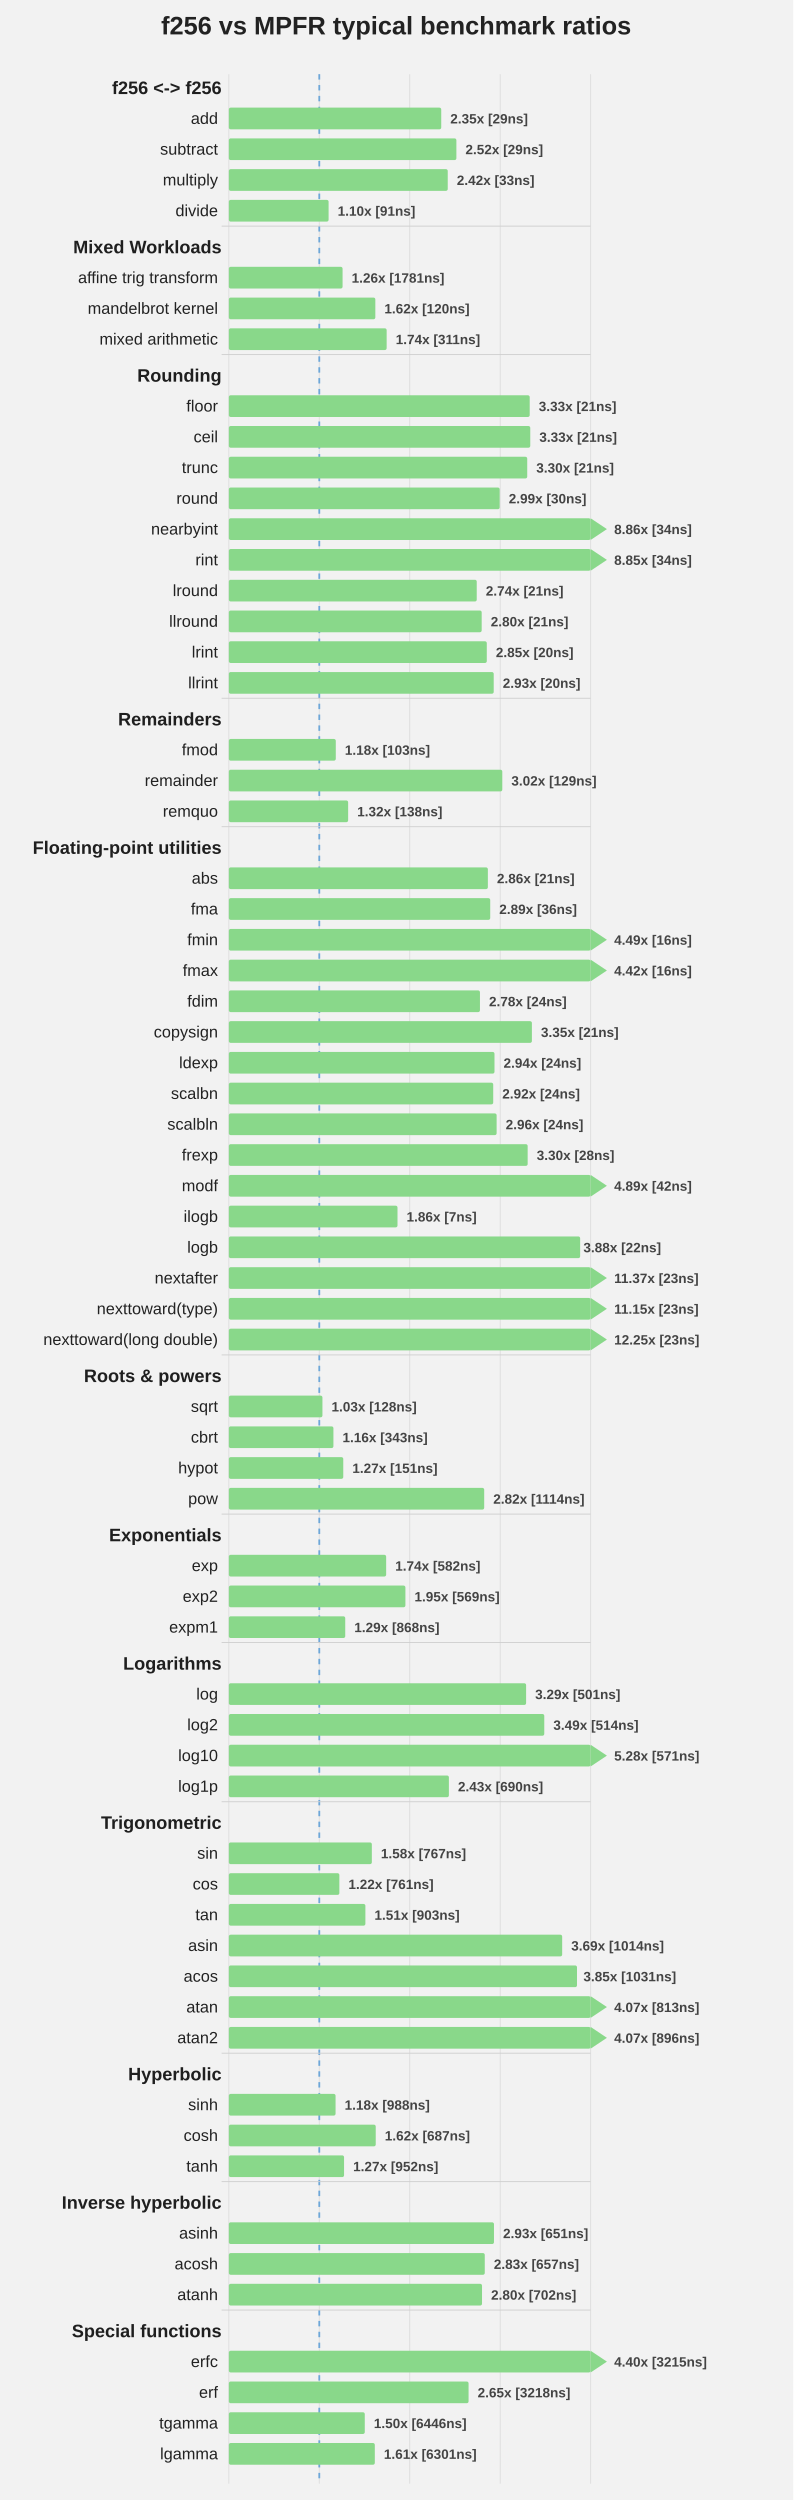
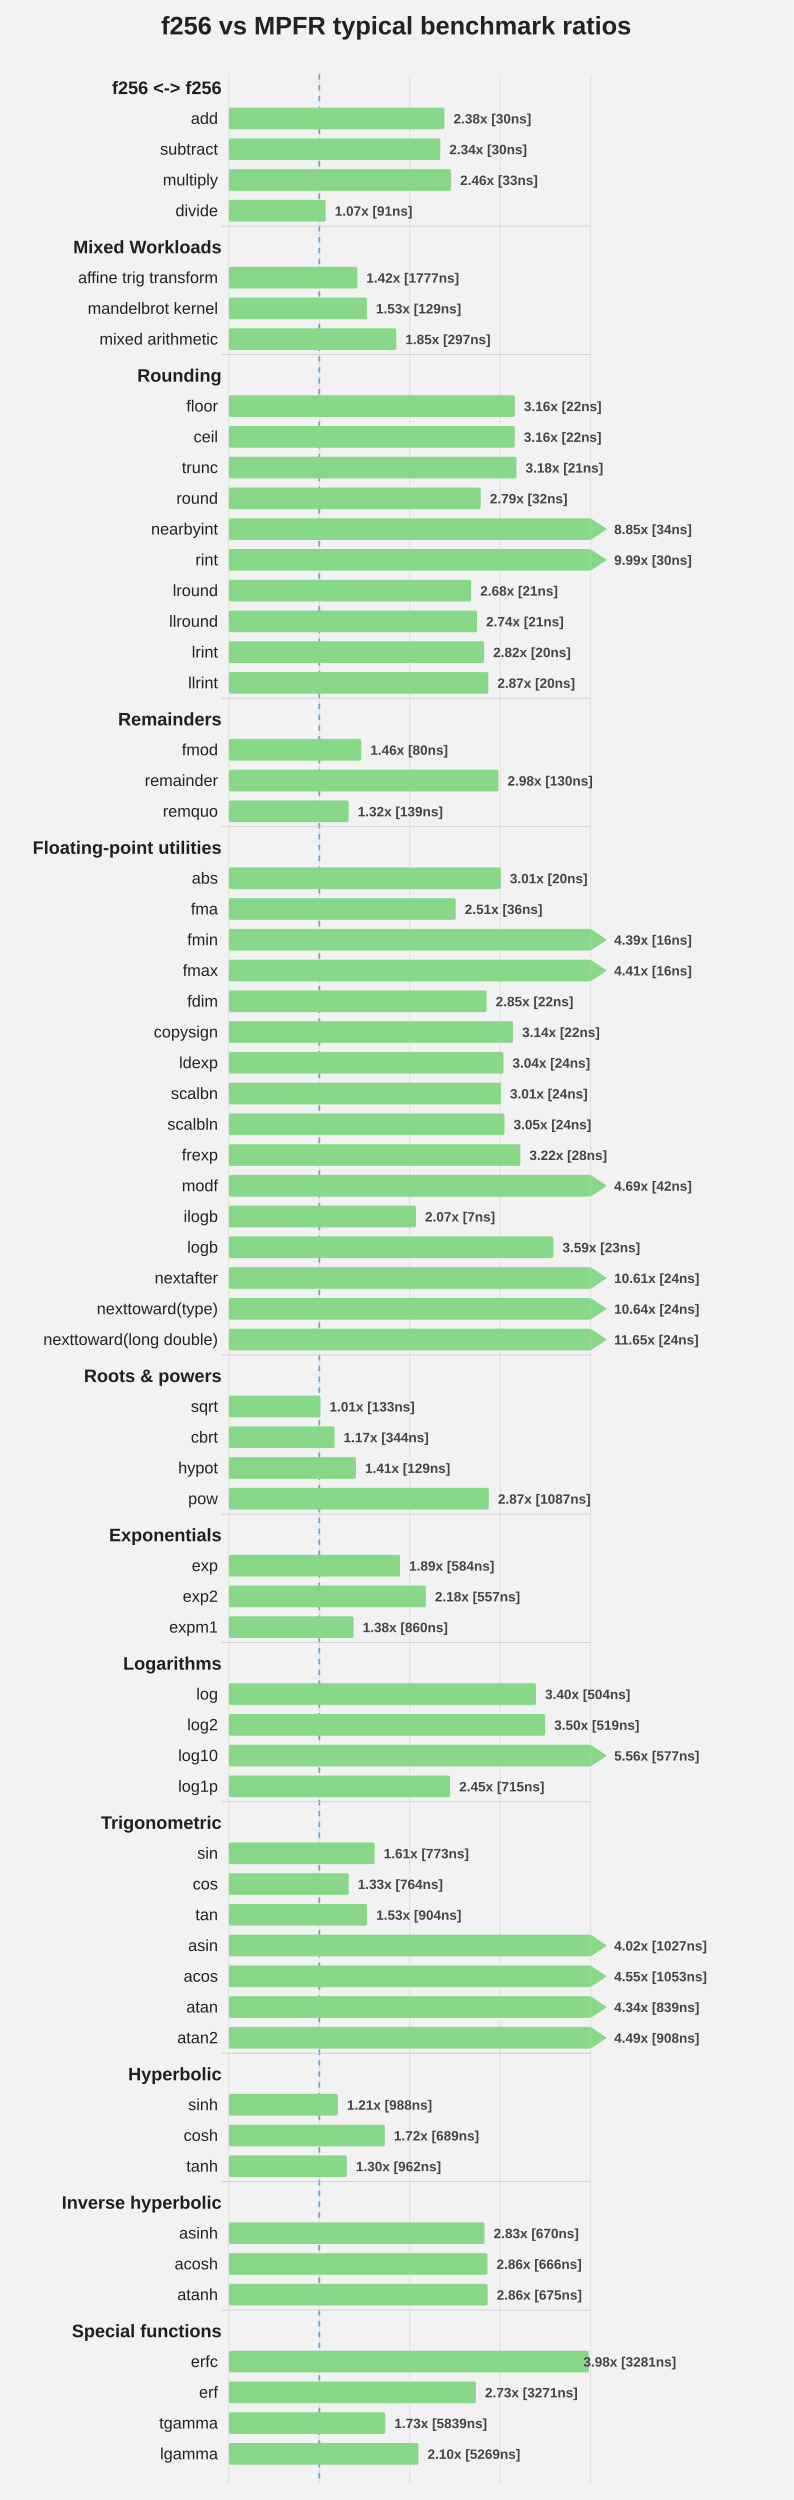
<svg xmlns="http://www.w3.org/2000/svg" width="877" height="2764" viewBox="0 0 877 2764">
  <rect x="0" y="0" width="877" height="2764" fill="#f2f2f2" />
  <text x="438" y="38" text-anchor="middle" font-family="Segoe UI, Arial, sans-serif" font-size="28" font-weight="600" fill="#222222">f256 vs MPFR typical benchmark ratios</text>
  <line x1="253" y1="82" x2="253" y2="2746" stroke="#dddddd" stroke-width="1" />
  <line x1="353" y1="82" x2="353" y2="2746" stroke="#dddddd" stroke-width="1" />
  <line x1="453" y1="82" x2="453" y2="2746" stroke="#dddddd" stroke-width="1" />
  <line x1="553" y1="82" x2="553" y2="2746" stroke="#dddddd" stroke-width="1" />
  <line x1="653" y1="82" x2="653" y2="2746" stroke="#dddddd" stroke-width="1" />
  <line x1="353" y1="82" x2="353" y2="2746" stroke="#6da7d9" stroke-width="2" stroke-dasharray="6,6" />
  <text x="245" y="104" text-anchor="end" font-family="Segoe UI, Arial, sans-serif" font-size="20" font-weight="700" fill="#1f1f1f">f256 &lt;-&gt; f256</text>
  <text x="241" y="137" text-anchor="end" font-family="Segoe UI, Arial, sans-serif" font-size="18" fill="#222222">add</text>
-   <rect x="253" y="119" width="234.827" height="24" rx="2" ry="2" fill="#89d88a" />
-   <text x="497.827" y="136.5" text-anchor="start" font-family="Segoe UI, Arial, sans-serif" font-size="15" font-weight="600" fill="#444444">2.35x [29ns]</text>
+   <rect x="253" y="119" width="238.454" height="24" rx="2" ry="2" fill="#89d88a" />
+   <text x="501.454" y="136.5" text-anchor="start" font-family="Segoe UI, Arial, sans-serif" font-size="15" font-weight="600" fill="#444444">2.38x [30ns]</text>
  <text x="241" y="171" text-anchor="end" font-family="Segoe UI, Arial, sans-serif" font-size="18" fill="#222222">subtract</text>
-   <rect x="253" y="153" width="251.583" height="24" rx="2" ry="2" fill="#89d88a" />
-   <text x="514.583" y="170.5" text-anchor="start" font-family="Segoe UI, Arial, sans-serif" font-size="15" font-weight="600" fill="#444444">2.52x [29ns]</text>
+   <rect x="253" y="153" width="233.759" height="24" rx="2" ry="2" fill="#89d88a" />
+   <text x="496.759" y="170.5" text-anchor="start" font-family="Segoe UI, Arial, sans-serif" font-size="15" font-weight="600" fill="#444444">2.34x [30ns]</text>
  <text x="241" y="205" text-anchor="end" font-family="Segoe UI, Arial, sans-serif" font-size="18" fill="#222222">multiply</text>
-   <rect x="253" y="187" width="242.034" height="24" rx="2" ry="2" fill="#89d88a" />
-   <text x="505.034" y="204.5" text-anchor="start" font-family="Segoe UI, Arial, sans-serif" font-size="15" font-weight="600" fill="#444444">2.42x [33ns]</text>
+   <rect x="253" y="187" width="245.743" height="24" rx="2" ry="2" fill="#89d88a" />
+   <text x="508.743" y="204.5" text-anchor="start" font-family="Segoe UI, Arial, sans-serif" font-size="15" font-weight="600" fill="#444444">2.46x [33ns]</text>
  <text x="241" y="239" text-anchor="end" font-family="Segoe UI, Arial, sans-serif" font-size="18" fill="#222222">divide</text>
-   <rect x="253" y="221" width="110.3" height="24" rx="2" ry="2" fill="#89d88a" />
-   <text x="373.3" y="238.5" text-anchor="start" font-family="Segoe UI, Arial, sans-serif" font-size="15" font-weight="600" fill="#444444">1.10x [91ns]</text>
+   <rect x="253" y="221" width="107.067" height="24" rx="2" ry="2" fill="#89d88a" />
+   <text x="370.067" y="238.5" text-anchor="start" font-family="Segoe UI, Arial, sans-serif" font-size="15" font-weight="600" fill="#444444">1.07x [91ns]</text>
  <line x1="245" y1="250" x2="653" y2="250" stroke="#cfcfcf" stroke-width="1" />
  <text x="245" y="280" text-anchor="end" font-family="Segoe UI, Arial, sans-serif" font-size="20" font-weight="700" fill="#1f1f1f">Mixed Workloads</text>
  <text x="241" y="313" text-anchor="end" font-family="Segoe UI, Arial, sans-serif" font-size="18" fill="#222222">affine trig transform</text>
-   <rect x="253" y="295" width="125.745" height="24" rx="2" ry="2" fill="#89d88a" />
-   <text x="388.745" y="312.5" text-anchor="start" font-family="Segoe UI, Arial, sans-serif" font-size="15" font-weight="600" fill="#444444">1.26x [1781ns]</text>
+   <rect x="253" y="295" width="142.008" height="24" rx="2" ry="2" fill="#89d88a" />
+   <text x="405.008" y="312.5" text-anchor="start" font-family="Segoe UI, Arial, sans-serif" font-size="15" font-weight="600" fill="#444444">1.42x [1777ns]</text>
  <text x="241" y="347" text-anchor="end" font-family="Segoe UI, Arial, sans-serif" font-size="18" fill="#222222">mandelbrot kernel</text>
-   <rect x="253" y="329" width="161.962" height="24" rx="2" ry="2" fill="#89d88a" />
-   <text x="424.962" y="346.5" text-anchor="start" font-family="Segoe UI, Arial, sans-serif" font-size="15" font-weight="600" fill="#444444">1.62x [120ns]</text>
+   <rect x="253" y="329" width="152.666" height="24" rx="2" ry="2" fill="#89d88a" />
+   <text x="415.666" y="346.5" text-anchor="start" font-family="Segoe UI, Arial, sans-serif" font-size="15" font-weight="600" fill="#444444">1.53x [129ns]</text>
  <text x="241" y="381" text-anchor="end" font-family="Segoe UI, Arial, sans-serif" font-size="18" fill="#222222">mixed arithmetic</text>
-   <rect x="253" y="363" width="174.484" height="24" rx="2" ry="2" fill="#89d88a" />
-   <text x="437.484" y="380.5" text-anchor="start" font-family="Segoe UI, Arial, sans-serif" font-size="15" font-weight="600" fill="#444444">1.74x [311ns]</text>
+   <rect x="253" y="363" width="185.164" height="24" rx="2" ry="2" fill="#89d88a" />
+   <text x="448.164" y="380.5" text-anchor="start" font-family="Segoe UI, Arial, sans-serif" font-size="15" font-weight="600" fill="#444444">1.85x [297ns]</text>
  <line x1="245" y1="392" x2="653" y2="392" stroke="#cfcfcf" stroke-width="1" />
  <text x="245" y="422" text-anchor="end" font-family="Segoe UI, Arial, sans-serif" font-size="20" font-weight="700" fill="#1f1f1f">Rounding</text>
  <text x="241" y="455" text-anchor="end" font-family="Segoe UI, Arial, sans-serif" font-size="18" fill="#222222">floor</text>
-   <rect x="253" y="437" width="332.642" height="24" rx="2" ry="2" fill="#89d88a" />
-   <text x="595.642" y="454.5" text-anchor="start" font-family="Segoe UI, Arial, sans-serif" font-size="15" font-weight="600" fill="#444444">3.33x [21ns]</text>
+   <rect x="253" y="437" width="316.235" height="24" rx="2" ry="2" fill="#89d88a" />
+   <text x="579.235" y="454.5" text-anchor="start" font-family="Segoe UI, Arial, sans-serif" font-size="15" font-weight="600" fill="#444444">3.16x [22ns]</text>
  <text x="241" y="489" text-anchor="end" font-family="Segoe UI, Arial, sans-serif" font-size="18" fill="#222222">ceil</text>
-   <rect x="253" y="471" width="333.262" height="24" rx="2" ry="2" fill="#89d88a" />
-   <text x="596.262" y="488.5" text-anchor="start" font-family="Segoe UI, Arial, sans-serif" font-size="15" font-weight="600" fill="#444444">3.33x [21ns]</text>
+   <rect x="253" y="471" width="316.145" height="24" rx="2" ry="2" fill="#89d88a" />
+   <text x="579.145" y="488.5" text-anchor="start" font-family="Segoe UI, Arial, sans-serif" font-size="15" font-weight="600" fill="#444444">3.16x [22ns]</text>
  <text x="241" y="523" text-anchor="end" font-family="Segoe UI, Arial, sans-serif" font-size="18" fill="#222222">trunc</text>
-   <rect x="253" y="505" width="329.904" height="24" rx="2" ry="2" fill="#89d88a" />
-   <text x="592.904" y="522.5" text-anchor="start" font-family="Segoe UI, Arial, sans-serif" font-size="15" font-weight="600" fill="#444444">3.30x [21ns]</text>
+   <rect x="253" y="505" width="318.027" height="24" rx="2" ry="2" fill="#89d88a" />
+   <text x="581.027" y="522.5" text-anchor="start" font-family="Segoe UI, Arial, sans-serif" font-size="15" font-weight="600" fill="#444444">3.18x [21ns]</text>
  <text x="241" y="557" text-anchor="end" font-family="Segoe UI, Arial, sans-serif" font-size="18" fill="#222222">round</text>
-   <rect x="253" y="539" width="299.45" height="24" rx="2" ry="2" fill="#89d88a" />
-   <text x="562.45" y="556.5" text-anchor="start" font-family="Segoe UI, Arial, sans-serif" font-size="15" font-weight="600" fill="#444444">2.99x [30ns]</text>
+   <rect x="253" y="539" width="278.543" height="24" rx="2" ry="2" fill="#89d88a" />
+   <text x="541.543" y="556.5" text-anchor="start" font-family="Segoe UI, Arial, sans-serif" font-size="15" font-weight="600" fill="#444444">2.79x [32ns]</text>
  <text x="241" y="591" text-anchor="end" font-family="Segoe UI, Arial, sans-serif" font-size="18" fill="#222222">nearbyint</text>
  <rect x="253" y="573" width="400" height="24" rx="2" ry="2" fill="#89d88a" />
  <polygon points="653,573 671,585 653,597" fill="#89d88a" />
-   <text x="679" y="590.5" text-anchor="start" font-family="Segoe UI, Arial, sans-serif" font-size="15" font-weight="600" fill="#444444">8.86x [34ns]</text>
+   <text x="679" y="590.5" text-anchor="start" font-family="Segoe UI, Arial, sans-serif" font-size="15" font-weight="600" fill="#444444">8.85x [34ns]</text>
  <text x="241" y="625" text-anchor="end" font-family="Segoe UI, Arial, sans-serif" font-size="18" fill="#222222">rint</text>
  <rect x="253" y="607" width="400" height="24" rx="2" ry="2" fill="#89d88a" />
  <polygon points="653,607 671,619 653,631" fill="#89d88a" />
-   <text x="679" y="624.5" text-anchor="start" font-family="Segoe UI, Arial, sans-serif" font-size="15" font-weight="600" fill="#444444">8.85x [34ns]</text>
+   <text x="679" y="624.5" text-anchor="start" font-family="Segoe UI, Arial, sans-serif" font-size="15" font-weight="600" fill="#444444">9.99x [30ns]</text>
  <text x="241" y="659" text-anchor="end" font-family="Segoe UI, Arial, sans-serif" font-size="18" fill="#222222">lround</text>
-   <rect x="253" y="641" width="274.092" height="24" rx="2" ry="2" fill="#89d88a" />
-   <text x="537.092" y="658.5" text-anchor="start" font-family="Segoe UI, Arial, sans-serif" font-size="15" font-weight="600" fill="#444444">2.74x [21ns]</text>
+   <rect x="253" y="641" width="267.932" height="24" rx="2" ry="2" fill="#89d88a" />
+   <text x="530.932" y="658.5" text-anchor="start" font-family="Segoe UI, Arial, sans-serif" font-size="15" font-weight="600" fill="#444444">2.68x [21ns]</text>
  <text x="241" y="693" text-anchor="end" font-family="Segoe UI, Arial, sans-serif" font-size="18" fill="#222222">llround</text>
-   <rect x="253" y="675" width="279.555" height="24" rx="2" ry="2" fill="#89d88a" />
-   <text x="542.555" y="692.5" text-anchor="start" font-family="Segoe UI, Arial, sans-serif" font-size="15" font-weight="600" fill="#444444">2.80x [21ns]</text>
+   <rect x="253" y="675" width="274.391" height="24" rx="2" ry="2" fill="#89d88a" />
+   <text x="537.391" y="692.5" text-anchor="start" font-family="Segoe UI, Arial, sans-serif" font-size="15" font-weight="600" fill="#444444">2.74x [21ns]</text>
  <text x="241" y="727" text-anchor="end" font-family="Segoe UI, Arial, sans-serif" font-size="18" fill="#222222">lrint</text>
-   <rect x="253" y="709" width="285.197" height="24" rx="2" ry="2" fill="#89d88a" />
-   <text x="548.197" y="726.5" text-anchor="start" font-family="Segoe UI, Arial, sans-serif" font-size="15" font-weight="600" fill="#444444">2.85x [20ns]</text>
+   <rect x="253" y="709" width="282.213" height="24" rx="2" ry="2" fill="#89d88a" />
+   <text x="545.213" y="726.5" text-anchor="start" font-family="Segoe UI, Arial, sans-serif" font-size="15" font-weight="600" fill="#444444">2.82x [20ns]</text>
  <text x="241" y="761" text-anchor="end" font-family="Segoe UI, Arial, sans-serif" font-size="18" fill="#222222">llrint</text>
-   <rect x="253" y="743" width="292.848" height="24" rx="2" ry="2" fill="#89d88a" />
-   <text x="555.848" y="760.5" text-anchor="start" font-family="Segoe UI, Arial, sans-serif" font-size="15" font-weight="600" fill="#444444">2.93x [20ns]</text>
+   <rect x="253" y="743" width="286.881" height="24" rx="2" ry="2" fill="#89d88a" />
+   <text x="549.881" y="760.5" text-anchor="start" font-family="Segoe UI, Arial, sans-serif" font-size="15" font-weight="600" fill="#444444">2.87x [20ns]</text>
  <line x1="245" y1="772" x2="653" y2="772" stroke="#cfcfcf" stroke-width="1" />
  <text x="245" y="802" text-anchor="end" font-family="Segoe UI, Arial, sans-serif" font-size="20" font-weight="700" fill="#1f1f1f">Remainders</text>
  <text x="241" y="835" text-anchor="end" font-family="Segoe UI, Arial, sans-serif" font-size="18" fill="#222222">fmod</text>
-   <rect x="253" y="817" width="118.242" height="24" rx="2" ry="2" fill="#89d88a" />
-   <text x="381.242" y="834.5" text-anchor="start" font-family="Segoe UI, Arial, sans-serif" font-size="15" font-weight="600" fill="#444444">1.18x [103ns]</text>
+   <rect x="253" y="817" width="146.41" height="24" rx="2" ry="2" fill="#89d88a" />
+   <text x="409.41" y="834.5" text-anchor="start" font-family="Segoe UI, Arial, sans-serif" font-size="15" font-weight="600" fill="#444444">1.46x [80ns]</text>
  <text x="241" y="869" text-anchor="end" font-family="Segoe UI, Arial, sans-serif" font-size="18" fill="#222222">remainder</text>
-   <rect x="253" y="851" width="302.339" height="24" rx="2" ry="2" fill="#89d88a" />
-   <text x="565.339" y="868.5" text-anchor="start" font-family="Segoe UI, Arial, sans-serif" font-size="15" font-weight="600" fill="#444444">3.02x [129ns]</text>
+   <rect x="253" y="851" width="298.137" height="24" rx="2" ry="2" fill="#89d88a" />
+   <text x="561.137" y="868.5" text-anchor="start" font-family="Segoe UI, Arial, sans-serif" font-size="15" font-weight="600" fill="#444444">2.98x [130ns]</text>
  <text x="241" y="903" text-anchor="end" font-family="Segoe UI, Arial, sans-serif" font-size="18" fill="#222222">remquo</text>
-   <rect x="253" y="885" width="131.906" height="24" rx="2" ry="2" fill="#89d88a" />
-   <text x="394.906" y="902.5" text-anchor="start" font-family="Segoe UI, Arial, sans-serif" font-size="15" font-weight="600" fill="#444444">1.32x [138ns]</text>
+   <rect x="253" y="885" width="132.468" height="24" rx="2" ry="2" fill="#89d88a" />
+   <text x="395.468" y="902.5" text-anchor="start" font-family="Segoe UI, Arial, sans-serif" font-size="15" font-weight="600" fill="#444444">1.32x [139ns]</text>
  <line x1="245" y1="914" x2="653" y2="914" stroke="#cfcfcf" stroke-width="1" />
  <text x="245" y="944" text-anchor="end" font-family="Segoe UI, Arial, sans-serif" font-size="20" font-weight="700" fill="#1f1f1f">Floating-point utilities</text>
  <text x="241" y="977" text-anchor="end" font-family="Segoe UI, Arial, sans-serif" font-size="18" fill="#222222">abs</text>
-   <rect x="253" y="959" width="286.388" height="24" rx="2" ry="2" fill="#89d88a" />
-   <text x="549.388" y="976.5" text-anchor="start" font-family="Segoe UI, Arial, sans-serif" font-size="15" font-weight="600" fill="#444444">2.86x [21ns]</text>
+   <rect x="253" y="959" width="300.687" height="24" rx="2" ry="2" fill="#89d88a" />
+   <text x="563.687" y="976.5" text-anchor="start" font-family="Segoe UI, Arial, sans-serif" font-size="15" font-weight="600" fill="#444444">3.01x [20ns]</text>
  <text x="241" y="1011" text-anchor="end" font-family="Segoe UI, Arial, sans-serif" font-size="18" fill="#222222">fma</text>
-   <rect x="253" y="993" width="288.988" height="24" rx="2" ry="2" fill="#89d88a" />
-   <text x="551.988" y="1010.5" text-anchor="start" font-family="Segoe UI, Arial, sans-serif" font-size="15" font-weight="600" fill="#444444">2.89x [36ns]</text>
+   <rect x="253" y="993" width="250.84" height="24" rx="2" ry="2" fill="#89d88a" />
+   <text x="513.84" y="1010.5" text-anchor="start" font-family="Segoe UI, Arial, sans-serif" font-size="15" font-weight="600" fill="#444444">2.51x [36ns]</text>
  <text x="241" y="1045" text-anchor="end" font-family="Segoe UI, Arial, sans-serif" font-size="18" fill="#222222">fmin</text>
  <rect x="253" y="1027" width="400" height="24" rx="2" ry="2" fill="#89d88a" />
  <polygon points="653,1027 671,1039 653,1051" fill="#89d88a" />
-   <text x="679" y="1044.5" text-anchor="start" font-family="Segoe UI, Arial, sans-serif" font-size="15" font-weight="600" fill="#444444">4.49x [16ns]</text>
+   <text x="679" y="1044.5" text-anchor="start" font-family="Segoe UI, Arial, sans-serif" font-size="15" font-weight="600" fill="#444444">4.39x [16ns]</text>
  <text x="241" y="1079" text-anchor="end" font-family="Segoe UI, Arial, sans-serif" font-size="18" fill="#222222">fmax</text>
  <rect x="253" y="1061" width="400" height="24" rx="2" ry="2" fill="#89d88a" />
  <polygon points="653,1061 671,1073 653,1085" fill="#89d88a" />
-   <text x="679" y="1078.5" text-anchor="start" font-family="Segoe UI, Arial, sans-serif" font-size="15" font-weight="600" fill="#444444">4.42x [16ns]</text>
+   <text x="679" y="1078.5" text-anchor="start" font-family="Segoe UI, Arial, sans-serif" font-size="15" font-weight="600" fill="#444444">4.41x [16ns]</text>
  <text x="241" y="1113" text-anchor="end" font-family="Segoe UI, Arial, sans-serif" font-size="18" fill="#222222">fdim</text>
-   <rect x="253" y="1095" width="277.628" height="24" rx="2" ry="2" fill="#89d88a" />
-   <text x="540.628" y="1112.5" text-anchor="start" font-family="Segoe UI, Arial, sans-serif" font-size="15" font-weight="600" fill="#444444">2.78x [24ns]</text>
+   <rect x="253" y="1095" width="285.033" height="24" rx="2" ry="2" fill="#89d88a" />
+   <text x="548.033" y="1112.5" text-anchor="start" font-family="Segoe UI, Arial, sans-serif" font-size="15" font-weight="600" fill="#444444">2.85x [22ns]</text>
  <text x="241" y="1147" text-anchor="end" font-family="Segoe UI, Arial, sans-serif" font-size="18" fill="#222222">copysign</text>
-   <rect x="253" y="1129" width="335.066" height="24" rx="2" ry="2" fill="#89d88a" />
-   <text x="598.066" y="1146.5" text-anchor="start" font-family="Segoe UI, Arial, sans-serif" font-size="15" font-weight="600" fill="#444444">3.35x [21ns]</text>
+   <rect x="253" y="1129" width="314.305" height="24" rx="2" ry="2" fill="#89d88a" />
+   <text x="577.305" y="1146.5" text-anchor="start" font-family="Segoe UI, Arial, sans-serif" font-size="15" font-weight="600" fill="#444444">3.14x [22ns]</text>
  <text x="241" y="1181" text-anchor="end" font-family="Segoe UI, Arial, sans-serif" font-size="18" fill="#222222">ldexp</text>
-   <rect x="253" y="1163" width="293.707" height="24" rx="2" ry="2" fill="#89d88a" />
-   <text x="556.707" y="1180.5" text-anchor="start" font-family="Segoe UI, Arial, sans-serif" font-size="15" font-weight="600" fill="#444444">2.94x [24ns]</text>
+   <rect x="253" y="1163" width="303.579" height="24" rx="2" ry="2" fill="#89d88a" />
+   <text x="566.579" y="1180.5" text-anchor="start" font-family="Segoe UI, Arial, sans-serif" font-size="15" font-weight="600" fill="#444444">3.04x [24ns]</text>
  <text x="241" y="1215" text-anchor="end" font-family="Segoe UI, Arial, sans-serif" font-size="18" fill="#222222">scalbn</text>
-   <rect x="253" y="1197" width="292.304" height="24" rx="2" ry="2" fill="#89d88a" />
-   <text x="555.304" y="1214.5" text-anchor="start" font-family="Segoe UI, Arial, sans-serif" font-size="15" font-weight="600" fill="#444444">2.92x [24ns]</text>
+   <rect x="253" y="1197" width="300.828" height="24" rx="2" ry="2" fill="#89d88a" />
+   <text x="563.828" y="1214.5" text-anchor="start" font-family="Segoe UI, Arial, sans-serif" font-size="15" font-weight="600" fill="#444444">3.01x [24ns]</text>
  <text x="241" y="1249" text-anchor="end" font-family="Segoe UI, Arial, sans-serif" font-size="18" fill="#222222">scalbln</text>
-   <rect x="253" y="1231" width="296.073" height="24" rx="2" ry="2" fill="#89d88a" />
-   <text x="559.073" y="1248.5" text-anchor="start" font-family="Segoe UI, Arial, sans-serif" font-size="15" font-weight="600" fill="#444444">2.96x [24ns]</text>
+   <rect x="253" y="1231" width="304.798" height="24" rx="2" ry="2" fill="#89d88a" />
+   <text x="567.798" y="1248.5" text-anchor="start" font-family="Segoe UI, Arial, sans-serif" font-size="15" font-weight="600" fill="#444444">3.05x [24ns]</text>
  <text x="241" y="1283" text-anchor="end" font-family="Segoe UI, Arial, sans-serif" font-size="18" fill="#222222">frexp</text>
-   <rect x="253" y="1265" width="330.384" height="24" rx="2" ry="2" fill="#89d88a" />
-   <text x="593.384" y="1282.5" text-anchor="start" font-family="Segoe UI, Arial, sans-serif" font-size="15" font-weight="600" fill="#444444">3.30x [28ns]</text>
+   <rect x="253" y="1265" width="322.271" height="24" rx="2" ry="2" fill="#89d88a" />
+   <text x="585.271" y="1282.5" text-anchor="start" font-family="Segoe UI, Arial, sans-serif" font-size="15" font-weight="600" fill="#444444">3.22x [28ns]</text>
  <text x="241" y="1317" text-anchor="end" font-family="Segoe UI, Arial, sans-serif" font-size="18" fill="#222222">modf</text>
  <rect x="253" y="1299" width="400" height="24" rx="2" ry="2" fill="#89d88a" />
  <polygon points="653,1299 671,1311 653,1323" fill="#89d88a" />
-   <text x="679" y="1316.5" text-anchor="start" font-family="Segoe UI, Arial, sans-serif" font-size="15" font-weight="600" fill="#444444">4.89x [42ns]</text>
+   <text x="679" y="1316.5" text-anchor="start" font-family="Segoe UI, Arial, sans-serif" font-size="15" font-weight="600" fill="#444444">4.69x [42ns]</text>
  <text x="241" y="1351" text-anchor="end" font-family="Segoe UI, Arial, sans-serif" font-size="18" fill="#222222">ilogb</text>
-   <rect x="253" y="1333" width="186.472" height="24" rx="2" ry="2" fill="#89d88a" />
-   <text x="449.472" y="1350.5" text-anchor="start" font-family="Segoe UI, Arial, sans-serif" font-size="15" font-weight="600" fill="#444444">1.86x [7ns]</text>
+   <rect x="253" y="1333" width="206.874" height="24" rx="2" ry="2" fill="#89d88a" />
+   <text x="469.874" y="1350.5" text-anchor="start" font-family="Segoe UI, Arial, sans-serif" font-size="15" font-weight="600" fill="#444444">2.07x [7ns]</text>
  <text x="241" y="1385" text-anchor="end" font-family="Segoe UI, Arial, sans-serif" font-size="18" fill="#222222">logb</text>
-   <rect x="253" y="1367" width="388.418" height="24" rx="2" ry="2" fill="#89d88a" />
-   <text x="645" y="1384.5" text-anchor="start" font-family="Segoe UI, Arial, sans-serif" font-size="15" font-weight="600" fill="#444444">3.88x [22ns]</text>
+   <rect x="253" y="1367" width="358.851" height="24" rx="2" ry="2" fill="#89d88a" />
+   <text x="621.851" y="1384.5" text-anchor="start" font-family="Segoe UI, Arial, sans-serif" font-size="15" font-weight="600" fill="#444444">3.59x [23ns]</text>
  <text x="241" y="1419" text-anchor="end" font-family="Segoe UI, Arial, sans-serif" font-size="18" fill="#222222">nextafter</text>
  <rect x="253" y="1401" width="400" height="24" rx="2" ry="2" fill="#89d88a" />
  <polygon points="653,1401 671,1413 653,1425" fill="#89d88a" />
-   <text x="679" y="1418.5" text-anchor="start" font-family="Segoe UI, Arial, sans-serif" font-size="15" font-weight="600" fill="#444444">11.37x [23ns]</text>
+   <text x="679" y="1418.5" text-anchor="start" font-family="Segoe UI, Arial, sans-serif" font-size="15" font-weight="600" fill="#444444">10.61x [24ns]</text>
  <text x="241" y="1453" text-anchor="end" font-family="Segoe UI, Arial, sans-serif" font-size="18" fill="#222222">nexttoward(type)</text>
  <rect x="253" y="1435" width="400" height="24" rx="2" ry="2" fill="#89d88a" />
  <polygon points="653,1435 671,1447 653,1459" fill="#89d88a" />
-   <text x="679" y="1452.5" text-anchor="start" font-family="Segoe UI, Arial, sans-serif" font-size="15" font-weight="600" fill="#444444">11.15x [23ns]</text>
+   <text x="679" y="1452.5" text-anchor="start" font-family="Segoe UI, Arial, sans-serif" font-size="15" font-weight="600" fill="#444444">10.64x [24ns]</text>
  <text x="241" y="1487" text-anchor="end" font-family="Segoe UI, Arial, sans-serif" font-size="18" fill="#222222">nexttoward(long double)</text>
  <rect x="253" y="1469" width="400" height="24" rx="2" ry="2" fill="#89d88a" />
  <polygon points="653,1469 671,1481 653,1493" fill="#89d88a" />
-   <text x="679" y="1486.5" text-anchor="start" font-family="Segoe UI, Arial, sans-serif" font-size="15" font-weight="600" fill="#444444">12.25x [23ns]</text>
+   <text x="679" y="1486.5" text-anchor="start" font-family="Segoe UI, Arial, sans-serif" font-size="15" font-weight="600" fill="#444444">11.65x [24ns]</text>
  <line x1="245" y1="1498" x2="653" y2="1498" stroke="#cfcfcf" stroke-width="1" />
  <text x="245" y="1528" text-anchor="end" font-family="Segoe UI, Arial, sans-serif" font-size="20" font-weight="700" fill="#1f1f1f">Roots &amp; powers</text>
  <text x="241" y="1561" text-anchor="end" font-family="Segoe UI, Arial, sans-serif" font-size="18" fill="#222222">sqrt</text>
-   <rect x="253" y="1543" width="103.492" height="24" rx="2" ry="2" fill="#89d88a" />
-   <text x="366.492" y="1560.5" text-anchor="start" font-family="Segoe UI, Arial, sans-serif" font-size="15" font-weight="600" fill="#444444">1.03x [128ns]</text>
+   <rect x="253" y="1543" width="101.298" height="24" rx="2" ry="2" fill="#89d88a" />
+   <text x="364.298" y="1560.5" text-anchor="start" font-family="Segoe UI, Arial, sans-serif" font-size="15" font-weight="600" fill="#444444">1.01x [133ns]</text>
  <text x="241" y="1595" text-anchor="end" font-family="Segoe UI, Arial, sans-serif" font-size="18" fill="#222222">cbrt</text>
-   <rect x="253" y="1577" width="115.631" height="24" rx="2" ry="2" fill="#89d88a" />
-   <text x="378.631" y="1594.5" text-anchor="start" font-family="Segoe UI, Arial, sans-serif" font-size="15" font-weight="600" fill="#444444">1.16x [343ns]</text>
+   <rect x="253" y="1577" width="116.837" height="24" rx="2" ry="2" fill="#89d88a" />
+   <text x="379.837" y="1594.5" text-anchor="start" font-family="Segoe UI, Arial, sans-serif" font-size="15" font-weight="600" fill="#444444">1.17x [344ns]</text>
  <text x="241" y="1629" text-anchor="end" font-family="Segoe UI, Arial, sans-serif" font-size="18" fill="#222222">hypot</text>
-   <rect x="253" y="1611" width="126.525" height="24" rx="2" ry="2" fill="#89d88a" />
-   <text x="389.525" y="1628.5" text-anchor="start" font-family="Segoe UI, Arial, sans-serif" font-size="15" font-weight="600" fill="#444444">1.27x [151ns]</text>
+   <rect x="253" y="1611" width="140.596" height="24" rx="2" ry="2" fill="#89d88a" />
+   <text x="403.596" y="1628.5" text-anchor="start" font-family="Segoe UI, Arial, sans-serif" font-size="15" font-weight="600" fill="#444444">1.41x [129ns]</text>
  <text x="241" y="1663" text-anchor="end" font-family="Segoe UI, Arial, sans-serif" font-size="18" fill="#222222">pow</text>
-   <rect x="253" y="1645" width="282.33" height="24" rx="2" ry="2" fill="#89d88a" />
-   <text x="545.33" y="1662.5" text-anchor="start" font-family="Segoe UI, Arial, sans-serif" font-size="15" font-weight="600" fill="#444444">2.82x [1114ns]</text>
+   <rect x="253" y="1645" width="287.456" height="24" rx="2" ry="2" fill="#89d88a" />
+   <text x="550.456" y="1662.5" text-anchor="start" font-family="Segoe UI, Arial, sans-serif" font-size="15" font-weight="600" fill="#444444">2.87x [1087ns]</text>
  <line x1="245" y1="1674" x2="653" y2="1674" stroke="#cfcfcf" stroke-width="1" />
  <text x="245" y="1704" text-anchor="end" font-family="Segoe UI, Arial, sans-serif" font-size="20" font-weight="700" fill="#1f1f1f">Exponentials</text>
  <text x="241" y="1737" text-anchor="end" font-family="Segoe UI, Arial, sans-serif" font-size="18" fill="#222222">exp</text>
-   <rect x="253" y="1719" width="173.936" height="24" rx="2" ry="2" fill="#89d88a" />
-   <text x="436.936" y="1736.5" text-anchor="start" font-family="Segoe UI, Arial, sans-serif" font-size="15" font-weight="600" fill="#444444">1.74x [582ns]</text>
+   <rect x="253" y="1719" width="189.307" height="24" rx="2" ry="2" fill="#89d88a" />
+   <text x="452.307" y="1736.5" text-anchor="start" font-family="Segoe UI, Arial, sans-serif" font-size="15" font-weight="600" fill="#444444">1.89x [584ns]</text>
  <text x="241" y="1771" text-anchor="end" font-family="Segoe UI, Arial, sans-serif" font-size="18" fill="#222222">exp2</text>
-   <rect x="253" y="1753" width="195.217" height="24" rx="2" ry="2" fill="#89d88a" />
-   <text x="458.217" y="1770.5" text-anchor="start" font-family="Segoe UI, Arial, sans-serif" font-size="15" font-weight="600" fill="#444444">1.95x [569ns]</text>
+   <rect x="253" y="1753" width="217.816" height="24" rx="2" ry="2" fill="#89d88a" />
+   <text x="480.816" y="1770.5" text-anchor="start" font-family="Segoe UI, Arial, sans-serif" font-size="15" font-weight="600" fill="#444444">2.18x [557ns]</text>
  <text x="241" y="1805" text-anchor="end" font-family="Segoe UI, Arial, sans-serif" font-size="18" fill="#222222">expm1</text>
-   <rect x="253" y="1787" width="128.691" height="24" rx="2" ry="2" fill="#89d88a" />
-   <text x="391.691" y="1804.5" text-anchor="start" font-family="Segoe UI, Arial, sans-serif" font-size="15" font-weight="600" fill="#444444">1.29x [868ns]</text>
+   <rect x="253" y="1787" width="137.957" height="24" rx="2" ry="2" fill="#89d88a" />
+   <text x="400.957" y="1804.5" text-anchor="start" font-family="Segoe UI, Arial, sans-serif" font-size="15" font-weight="600" fill="#444444">1.38x [860ns]</text>
  <line x1="245" y1="1816" x2="653" y2="1816" stroke="#cfcfcf" stroke-width="1" />
  <text x="245" y="1846" text-anchor="end" font-family="Segoe UI, Arial, sans-serif" font-size="20" font-weight="700" fill="#1f1f1f">Logarithms</text>
  <text x="241" y="1879" text-anchor="end" font-family="Segoe UI, Arial, sans-serif" font-size="18" fill="#222222">log</text>
-   <rect x="253" y="1861" width="328.659" height="24" rx="2" ry="2" fill="#89d88a" />
-   <text x="591.659" y="1878.5" text-anchor="start" font-family="Segoe UI, Arial, sans-serif" font-size="15" font-weight="600" fill="#444444">3.29x [501ns]</text>
+   <rect x="253" y="1861" width="339.631" height="24" rx="2" ry="2" fill="#89d88a" />
+   <text x="602.631" y="1878.5" text-anchor="start" font-family="Segoe UI, Arial, sans-serif" font-size="15" font-weight="600" fill="#444444">3.40x [504ns]</text>
  <text x="241" y="1913" text-anchor="end" font-family="Segoe UI, Arial, sans-serif" font-size="18" fill="#222222">log2</text>
-   <rect x="253" y="1895" width="348.753" height="24" rx="2" ry="2" fill="#89d88a" />
-   <text x="611.753" y="1912.5" text-anchor="start" font-family="Segoe UI, Arial, sans-serif" font-size="15" font-weight="600" fill="#444444">3.49x [514ns]</text>
+   <rect x="253" y="1895" width="349.723" height="24" rx="2" ry="2" fill="#89d88a" />
+   <text x="612.723" y="1912.5" text-anchor="start" font-family="Segoe UI, Arial, sans-serif" font-size="15" font-weight="600" fill="#444444">3.50x [519ns]</text>
  <text x="241" y="1947" text-anchor="end" font-family="Segoe UI, Arial, sans-serif" font-size="18" fill="#222222">log10</text>
  <rect x="253" y="1929" width="400" height="24" rx="2" ry="2" fill="#89d88a" />
  <polygon points="653,1929 671,1941 653,1953" fill="#89d88a" />
-   <text x="679" y="1946.5" text-anchor="start" font-family="Segoe UI, Arial, sans-serif" font-size="15" font-weight="600" fill="#444444">5.28x [571ns]</text>
+   <text x="679" y="1946.5" text-anchor="start" font-family="Segoe UI, Arial, sans-serif" font-size="15" font-weight="600" fill="#444444">5.56x [577ns]</text>
  <text x="241" y="1981" text-anchor="end" font-family="Segoe UI, Arial, sans-serif" font-size="18" fill="#222222">log1p</text>
-   <rect x="253" y="1963" width="243.287" height="24" rx="2" ry="2" fill="#89d88a" />
-   <text x="506.287" y="1980.5" text-anchor="start" font-family="Segoe UI, Arial, sans-serif" font-size="15" font-weight="600" fill="#444444">2.43x [690ns]</text>
+   <rect x="253" y="1963" width="244.684" height="24" rx="2" ry="2" fill="#89d88a" />
+   <text x="507.684" y="1980.5" text-anchor="start" font-family="Segoe UI, Arial, sans-serif" font-size="15" font-weight="600" fill="#444444">2.45x [715ns]</text>
  <line x1="245" y1="1992" x2="653" y2="1992" stroke="#cfcfcf" stroke-width="1" />
  <text x="245" y="2022" text-anchor="end" font-family="Segoe UI, Arial, sans-serif" font-size="20" font-weight="700" fill="#1f1f1f">Trigonometric</text>
  <text x="241" y="2055" text-anchor="end" font-family="Segoe UI, Arial, sans-serif" font-size="18" fill="#222222">sin</text>
-   <rect x="253" y="2037" width="158.103" height="24" rx="2" ry="2" fill="#89d88a" />
-   <text x="421.103" y="2054.5" text-anchor="start" font-family="Segoe UI, Arial, sans-serif" font-size="15" font-weight="600" fill="#444444">1.58x [767ns]</text>
+   <rect x="253" y="2037" width="161.225" height="24" rx="2" ry="2" fill="#89d88a" />
+   <text x="424.225" y="2054.5" text-anchor="start" font-family="Segoe UI, Arial, sans-serif" font-size="15" font-weight="600" fill="#444444">1.61x [773ns]</text>
  <text x="241" y="2089" text-anchor="end" font-family="Segoe UI, Arial, sans-serif" font-size="18" fill="#222222">cos</text>
-   <rect x="253" y="2071" width="122.194" height="24" rx="2" ry="2" fill="#89d88a" />
-   <text x="385.194" y="2088.5" text-anchor="start" font-family="Segoe UI, Arial, sans-serif" font-size="15" font-weight="600" fill="#444444">1.22x [761ns]</text>
+   <rect x="253" y="2071" width="132.506" height="24" rx="2" ry="2" fill="#89d88a" />
+   <text x="395.506" y="2088.5" text-anchor="start" font-family="Segoe UI, Arial, sans-serif" font-size="15" font-weight="600" fill="#444444">1.33x [764ns]</text>
  <text x="241" y="2123" text-anchor="end" font-family="Segoe UI, Arial, sans-serif" font-size="18" fill="#222222">tan</text>
-   <rect x="253" y="2105" width="150.974" height="24" rx="2" ry="2" fill="#89d88a" />
-   <text x="413.974" y="2122.5" text-anchor="start" font-family="Segoe UI, Arial, sans-serif" font-size="15" font-weight="600" fill="#444444">1.51x [903ns]</text>
+   <rect x="253" y="2105" width="152.89" height="24" rx="2" ry="2" fill="#89d88a" />
+   <text x="415.89" y="2122.5" text-anchor="start" font-family="Segoe UI, Arial, sans-serif" font-size="15" font-weight="600" fill="#444444">1.53x [904ns]</text>
  <text x="241" y="2157" text-anchor="end" font-family="Segoe UI, Arial, sans-serif" font-size="18" fill="#222222">asin</text>
-   <rect x="253" y="2139" width="368.538" height="24" rx="2" ry="2" fill="#89d88a" />
-   <text x="631.538" y="2156.5" text-anchor="start" font-family="Segoe UI, Arial, sans-serif" font-size="15" font-weight="600" fill="#444444">3.69x [1014ns]</text>
+   <rect x="253" y="2139" width="400" height="24" rx="2" ry="2" fill="#89d88a" />
+   <polygon points="653,2139 671,2151 653,2163" fill="#89d88a" />
+   <text x="679" y="2156.5" text-anchor="start" font-family="Segoe UI, Arial, sans-serif" font-size="15" font-weight="600" fill="#444444">4.02x [1027ns]</text>
  <text x="241" y="2191" text-anchor="end" font-family="Segoe UI, Arial, sans-serif" font-size="18" fill="#222222">acos</text>
-   <rect x="253" y="2173" width="384.934" height="24" rx="2" ry="2" fill="#89d88a" />
-   <text x="645" y="2190.5" text-anchor="start" font-family="Segoe UI, Arial, sans-serif" font-size="15" font-weight="600" fill="#444444">3.85x [1031ns]</text>
+   <rect x="253" y="2173" width="400" height="24" rx="2" ry="2" fill="#89d88a" />
+   <polygon points="653,2173 671,2185 653,2197" fill="#89d88a" />
+   <text x="679" y="2190.5" text-anchor="start" font-family="Segoe UI, Arial, sans-serif" font-size="15" font-weight="600" fill="#444444">4.55x [1053ns]</text>
  <text x="241" y="2225" text-anchor="end" font-family="Segoe UI, Arial, sans-serif" font-size="18" fill="#222222">atan</text>
  <rect x="253" y="2207" width="400" height="24" rx="2" ry="2" fill="#89d88a" />
  <polygon points="653,2207 671,2219 653,2231" fill="#89d88a" />
-   <text x="679" y="2224.5" text-anchor="start" font-family="Segoe UI, Arial, sans-serif" font-size="15" font-weight="600" fill="#444444">4.07x [813ns]</text>
+   <text x="679" y="2224.5" text-anchor="start" font-family="Segoe UI, Arial, sans-serif" font-size="15" font-weight="600" fill="#444444">4.34x [839ns]</text>
  <text x="241" y="2259" text-anchor="end" font-family="Segoe UI, Arial, sans-serif" font-size="18" fill="#222222">atan2</text>
  <rect x="253" y="2241" width="400" height="24" rx="2" ry="2" fill="#89d88a" />
  <polygon points="653,2241 671,2253 653,2265" fill="#89d88a" />
-   <text x="679" y="2258.5" text-anchor="start" font-family="Segoe UI, Arial, sans-serif" font-size="15" font-weight="600" fill="#444444">4.07x [896ns]</text>
+   <text x="679" y="2258.5" text-anchor="start" font-family="Segoe UI, Arial, sans-serif" font-size="15" font-weight="600" fill="#444444">4.49x [908ns]</text>
  <line x1="245" y1="2270" x2="653" y2="2270" stroke="#cfcfcf" stroke-width="1" />
  <text x="245" y="2300" text-anchor="end" font-family="Segoe UI, Arial, sans-serif" font-size="20" font-weight="700" fill="#1f1f1f">Hyperbolic</text>
  <text x="241" y="2333" text-anchor="end" font-family="Segoe UI, Arial, sans-serif" font-size="18" fill="#222222">sinh</text>
-   <rect x="253" y="2315" width="117.996" height="24" rx="2" ry="2" fill="#89d88a" />
-   <text x="380.996" y="2332.5" text-anchor="start" font-family="Segoe UI, Arial, sans-serif" font-size="15" font-weight="600" fill="#444444">1.18x [988ns]</text>
+   <rect x="253" y="2315" width="120.537" height="24" rx="2" ry="2" fill="#89d88a" />
+   <text x="383.537" y="2332.5" text-anchor="start" font-family="Segoe UI, Arial, sans-serif" font-size="15" font-weight="600" fill="#444444">1.21x [988ns]</text>
  <text x="241" y="2367" text-anchor="end" font-family="Segoe UI, Arial, sans-serif" font-size="18" fill="#222222">cosh</text>
-   <rect x="253" y="2349" width="162.403" height="24" rx="2" ry="2" fill="#89d88a" />
-   <text x="425.403" y="2366.5" text-anchor="start" font-family="Segoe UI, Arial, sans-serif" font-size="15" font-weight="600" fill="#444444">1.62x [687ns]</text>
+   <rect x="253" y="2349" width="172.44" height="24" rx="2" ry="2" fill="#89d88a" />
+   <text x="435.44" y="2366.5" text-anchor="start" font-family="Segoe UI, Arial, sans-serif" font-size="15" font-weight="600" fill="#444444">1.72x [689ns]</text>
  <text x="241" y="2401" text-anchor="end" font-family="Segoe UI, Arial, sans-serif" font-size="18" fill="#222222">tanh</text>
-   <rect x="253" y="2383" width="127.396" height="24" rx="2" ry="2" fill="#89d88a" />
-   <text x="390.396" y="2400.5" text-anchor="start" font-family="Segoe UI, Arial, sans-serif" font-size="15" font-weight="600" fill="#444444">1.27x [952ns]</text>
+   <rect x="253" y="2383" width="130.45" height="24" rx="2" ry="2" fill="#89d88a" />
+   <text x="393.45" y="2400.5" text-anchor="start" font-family="Segoe UI, Arial, sans-serif" font-size="15" font-weight="600" fill="#444444">1.30x [962ns]</text>
  <line x1="245" y1="2412" x2="653" y2="2412" stroke="#cfcfcf" stroke-width="1" />
  <text x="245" y="2442" text-anchor="end" font-family="Segoe UI, Arial, sans-serif" font-size="20" font-weight="700" fill="#1f1f1f">Inverse hyperbolic</text>
  <text x="241" y="2475" text-anchor="end" font-family="Segoe UI, Arial, sans-serif" font-size="18" fill="#222222">asinh</text>
-   <rect x="253" y="2457" width="293.143" height="24" rx="2" ry="2" fill="#89d88a" />
-   <text x="556.143" y="2474.5" text-anchor="start" font-family="Segoe UI, Arial, sans-serif" font-size="15" font-weight="600" fill="#444444">2.93x [651ns]</text>
+   <rect x="253" y="2457" width="282.74" height="24" rx="2" ry="2" fill="#89d88a" />
+   <text x="545.74" y="2474.5" text-anchor="start" font-family="Segoe UI, Arial, sans-serif" font-size="15" font-weight="600" fill="#444444">2.83x [670ns]</text>
  <text x="241" y="2509" text-anchor="end" font-family="Segoe UI, Arial, sans-serif" font-size="18" fill="#222222">acosh</text>
-   <rect x="253" y="2491" width="282.96" height="24" rx="2" ry="2" fill="#89d88a" />
-   <text x="545.96" y="2508.5" text-anchor="start" font-family="Segoe UI, Arial, sans-serif" font-size="15" font-weight="600" fill="#444444">2.83x [657ns]</text>
+   <rect x="253" y="2491" width="285.967" height="24" rx="2" ry="2" fill="#89d88a" />
+   <text x="548.967" y="2508.5" text-anchor="start" font-family="Segoe UI, Arial, sans-serif" font-size="15" font-weight="600" fill="#444444">2.86x [666ns]</text>
  <text x="241" y="2543" text-anchor="end" font-family="Segoe UI, Arial, sans-serif" font-size="18" fill="#222222">atanh</text>
-   <rect x="253" y="2525" width="279.917" height="24" rx="2" ry="2" fill="#89d88a" />
-   <text x="542.917" y="2542.5" text-anchor="start" font-family="Segoe UI, Arial, sans-serif" font-size="15" font-weight="600" fill="#444444">2.80x [702ns]</text>
+   <rect x="253" y="2525" width="286.144" height="24" rx="2" ry="2" fill="#89d88a" />
+   <text x="549.144" y="2542.5" text-anchor="start" font-family="Segoe UI, Arial, sans-serif" font-size="15" font-weight="600" fill="#444444">2.86x [675ns]</text>
  <line x1="245" y1="2554" x2="653" y2="2554" stroke="#cfcfcf" stroke-width="1" />
  <text x="245" y="2584" text-anchor="end" font-family="Segoe UI, Arial, sans-serif" font-size="20" font-weight="700" fill="#1f1f1f">Special functions</text>
  <text x="241" y="2617" text-anchor="end" font-family="Segoe UI, Arial, sans-serif" font-size="18" fill="#222222">erfc</text>
-   <rect x="253" y="2599" width="400" height="24" rx="2" ry="2" fill="#89d88a" />
-   <polygon points="653,2599 671,2611 653,2623" fill="#89d88a" />
-   <text x="679" y="2616.5" text-anchor="start" font-family="Segoe UI, Arial, sans-serif" font-size="15" font-weight="600" fill="#444444">4.40x [3215ns]</text>
+   <rect x="253" y="2599" width="398.091" height="24" rx="2" ry="2" fill="#89d88a" />
+   <text x="645" y="2616.5" text-anchor="start" font-family="Segoe UI, Arial, sans-serif" font-size="15" font-weight="600" fill="#444444">3.98x [3281ns]</text>
  <text x="241" y="2651" text-anchor="end" font-family="Segoe UI, Arial, sans-serif" font-size="18" fill="#222222">erf</text>
-   <rect x="253" y="2633" width="265.046" height="24" rx="2" ry="2" fill="#89d88a" />
-   <text x="528.046" y="2650.5" text-anchor="start" font-family="Segoe UI, Arial, sans-serif" font-size="15" font-weight="600" fill="#444444">2.65x [3218ns]</text>
+   <rect x="253" y="2633" width="273.181" height="24" rx="2" ry="2" fill="#89d88a" />
+   <text x="536.181" y="2650.5" text-anchor="start" font-family="Segoe UI, Arial, sans-serif" font-size="15" font-weight="600" fill="#444444">2.73x [3271ns]</text>
  <text x="241" y="2685" text-anchor="end" font-family="Segoe UI, Arial, sans-serif" font-size="18" fill="#222222">tgamma</text>
-   <rect x="253" y="2667" width="150.296" height="24" rx="2" ry="2" fill="#89d88a" />
-   <text x="413.296" y="2684.5" text-anchor="start" font-family="Segoe UI, Arial, sans-serif" font-size="15" font-weight="600" fill="#444444">1.50x [6446ns]</text>
+   <rect x="253" y="2667" width="172.981" height="24" rx="2" ry="2" fill="#89d88a" />
+   <text x="435.981" y="2684.5" text-anchor="start" font-family="Segoe UI, Arial, sans-serif" font-size="15" font-weight="600" fill="#444444">1.73x [5839ns]</text>
  <text x="241" y="2719" text-anchor="end" font-family="Segoe UI, Arial, sans-serif" font-size="18" fill="#222222">lgamma</text>
-   <rect x="253" y="2701" width="161.389" height="24" rx="2" ry="2" fill="#89d88a" />
-   <text x="424.389" y="2718.5" text-anchor="start" font-family="Segoe UI, Arial, sans-serif" font-size="15" font-weight="600" fill="#444444">1.61x [6301ns]</text>
+   <rect x="253" y="2701" width="209.678" height="24" rx="2" ry="2" fill="#89d88a" />
+   <text x="472.678" y="2718.5" text-anchor="start" font-family="Segoe UI, Arial, sans-serif" font-size="15" font-weight="600" fill="#444444">2.10x [5269ns]</text>
</svg>
